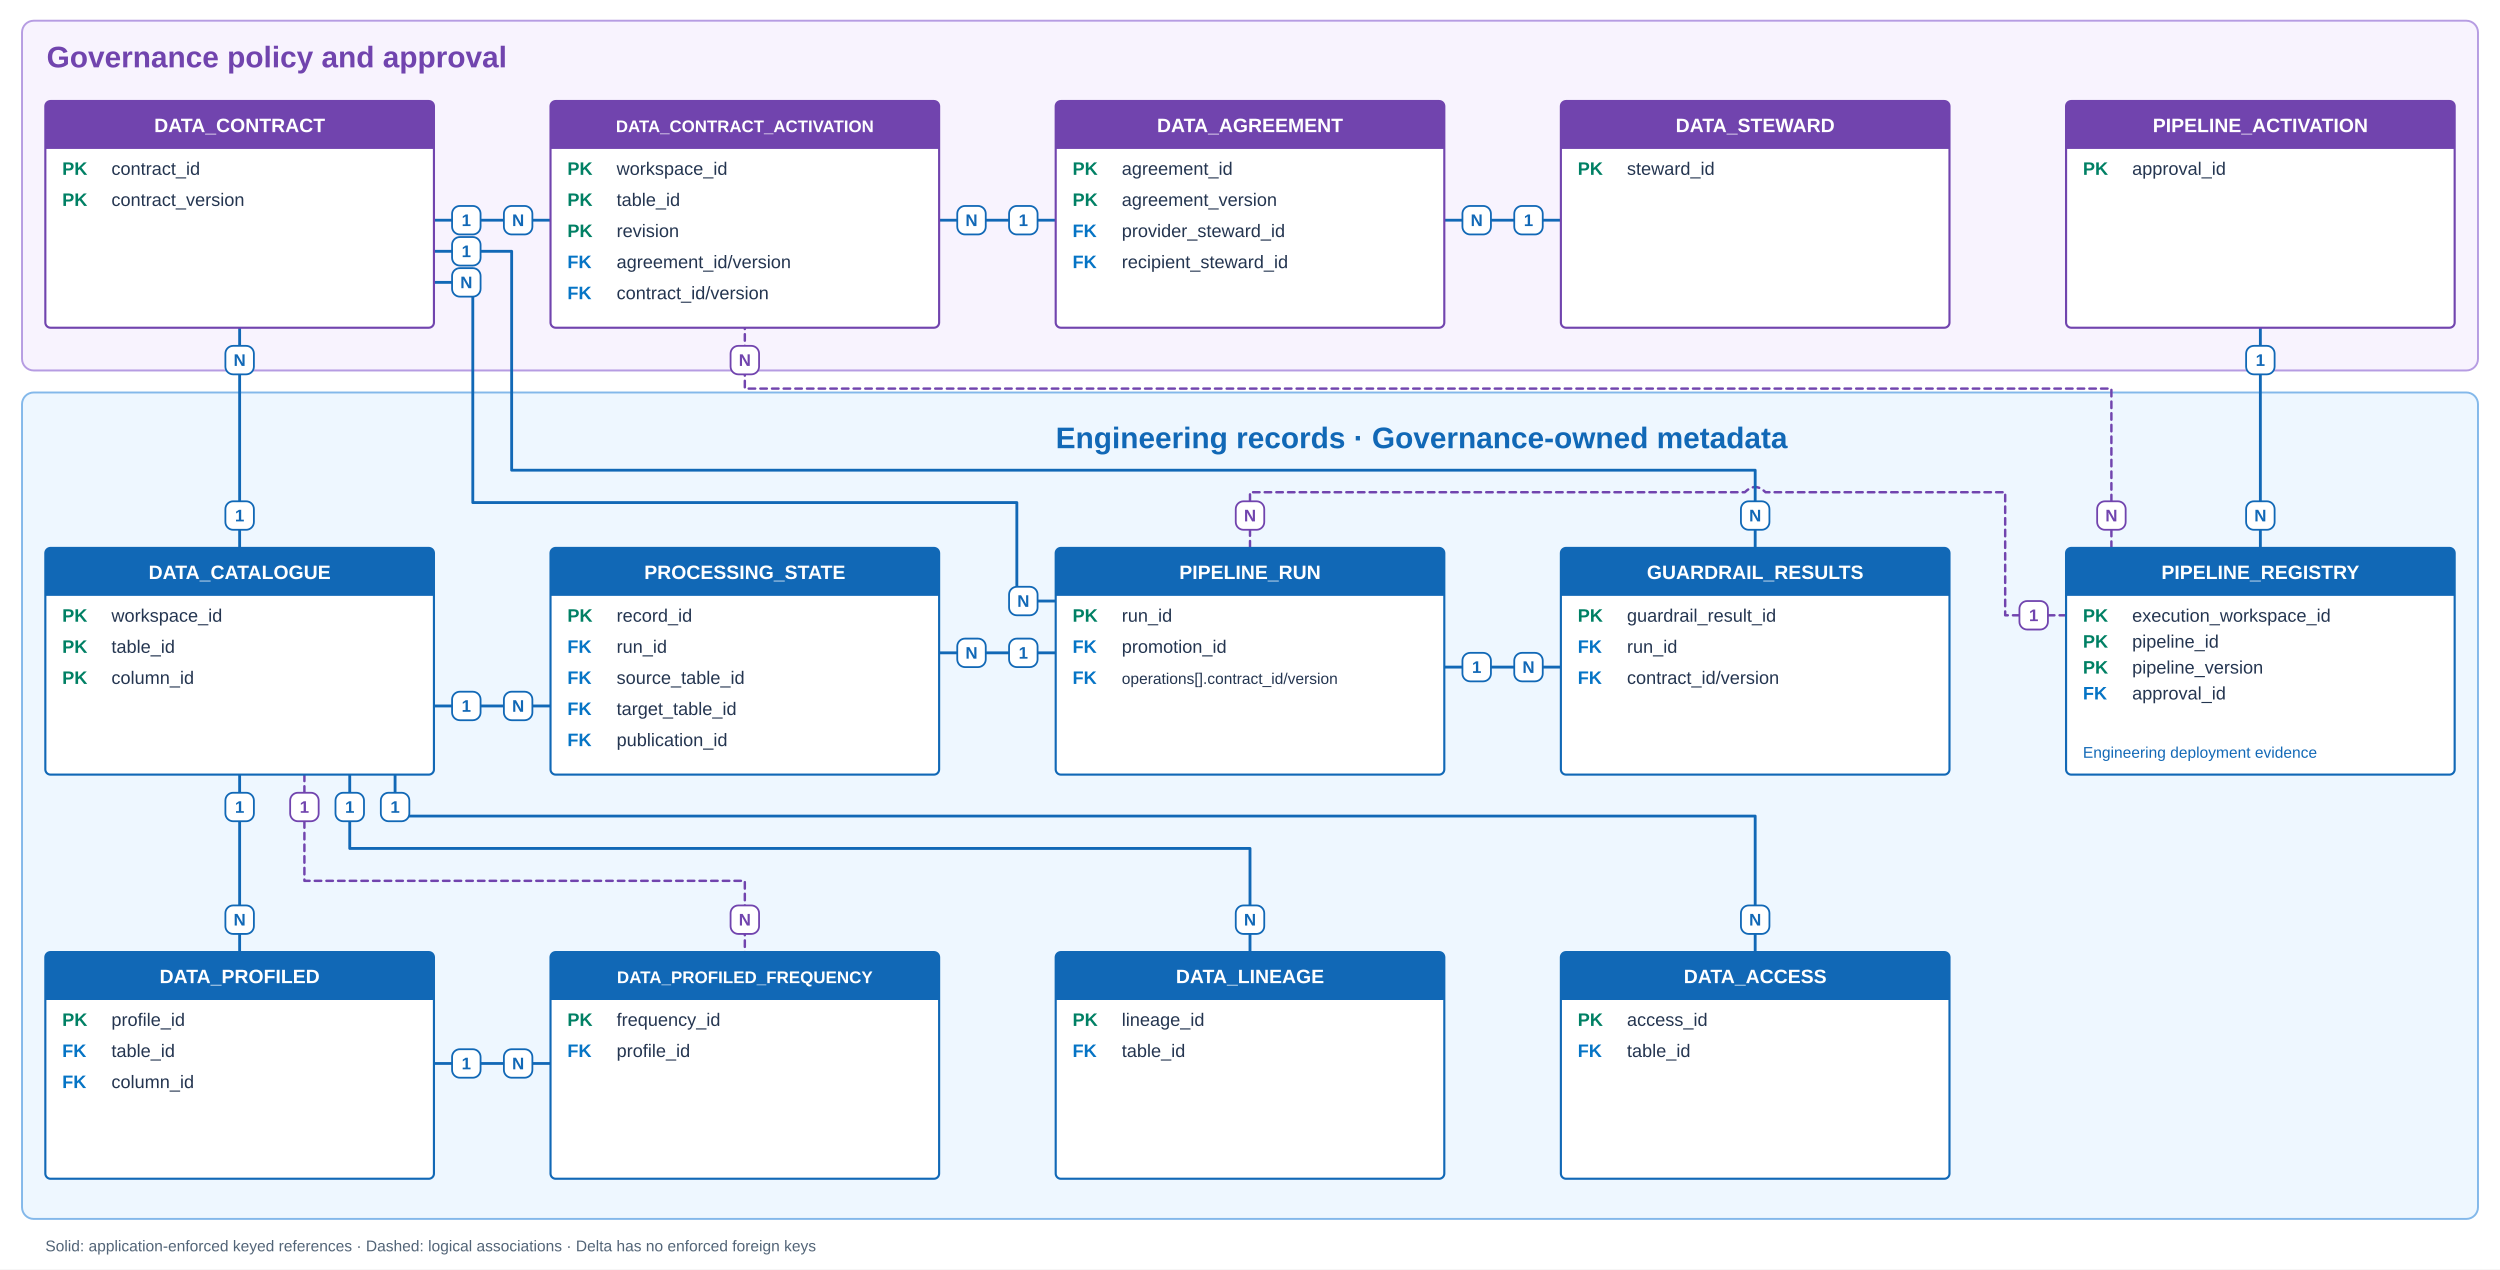
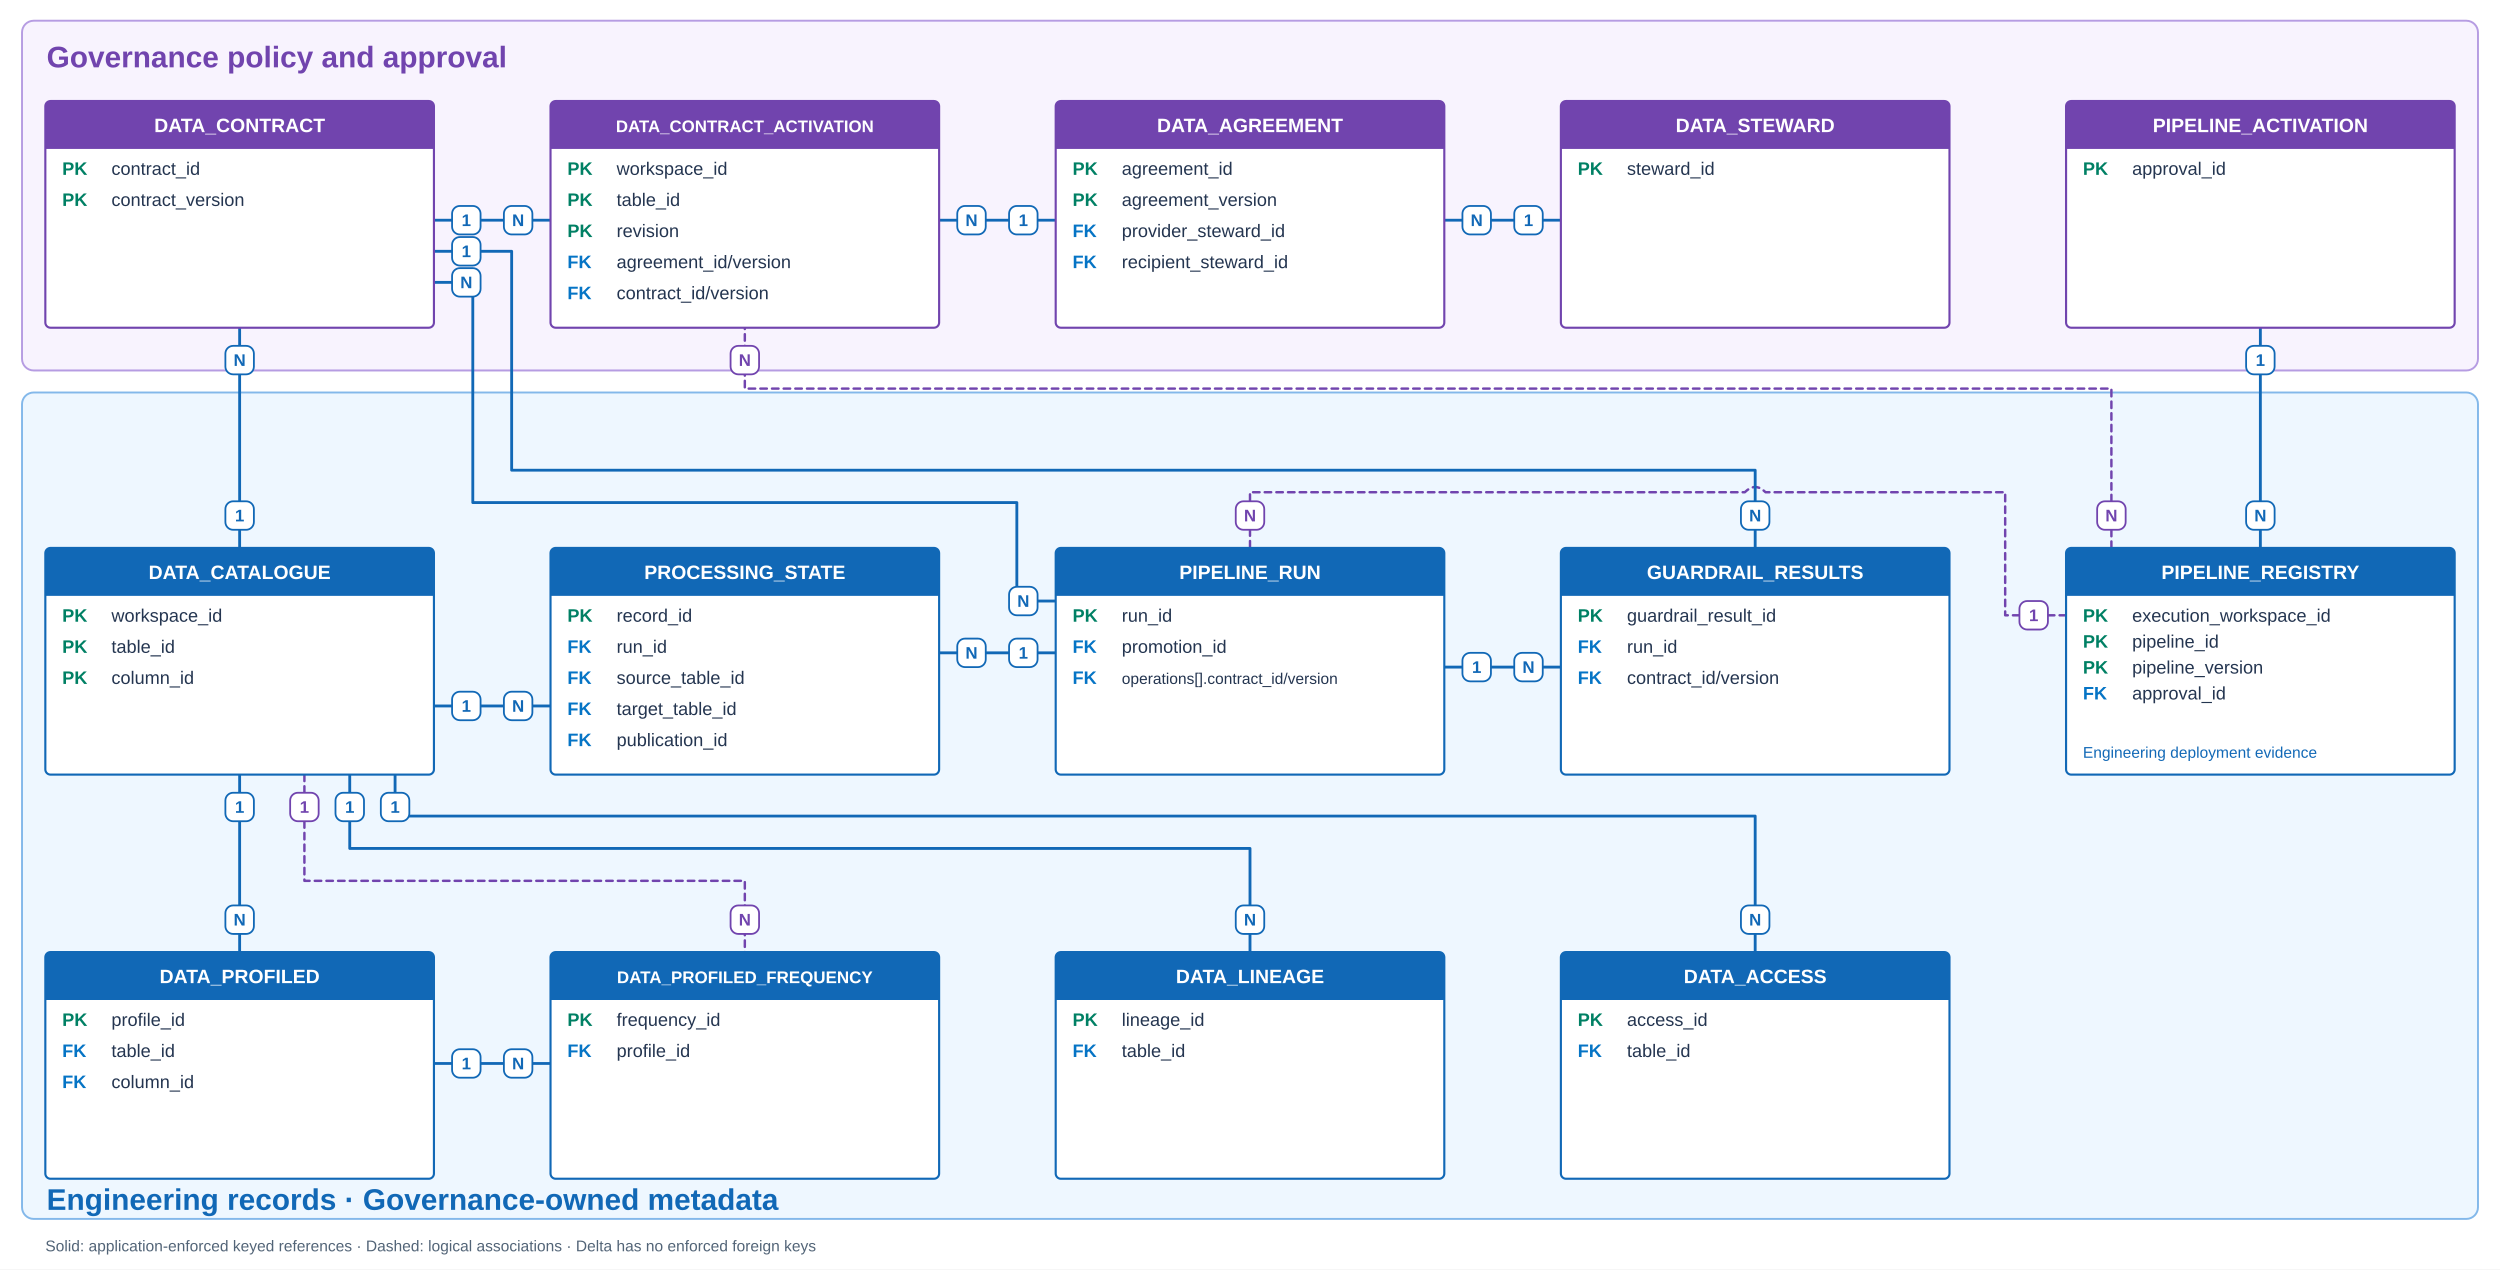
<svg xmlns="http://www.w3.org/2000/svg" xmlns:xlink="http://www.w3.org/1999/xlink" width="1930" height="980" viewBox="0 0 1930 980" role="img" aria-label="FabricOps metadata relationship diagram">
  <rect width="1930" height="980" fill="#FFFFFF" />
  <rect x="17" y="16" width="1896" height="270" rx="9" fill="#F8F3FE" stroke="#B69CE2" stroke-width="1.5" />
  <rect x="17" y="303" width="1896" height="638" rx="9" fill="#EEF7FF" stroke="#83B8EA" stroke-width="1.5" />
  <text x="36" y="52" font-size="23" font-family="Arial, sans-serif" font-weight="700" fill="#7144AE">Governance policy and approval</text>
-   <text x="815" y="346" font-size="23" font-family="Arial, sans-serif" font-weight="700" fill="#1168B6">Engineering records · Governance-owned metadata</text>
+   <text x="36" y="934" font-size="23" font-family="Arial, sans-serif" font-weight="700" fill="#1168B6">Engineering records · Governance-owned metadata</text>
  <g id="metadata-er-relationships" aria-label="Metadata table relationships">
    <g class="metadata-er-relationship" data-from="DATA_STEWARD" data-to="DATA_AGREEMENT" data-cardinality="1-N" data-kind="physical">
      <path d="M1205 170H1115" fill="none" stroke="#1168B6" stroke-width="2.2" stroke-linecap="round" stroke-linejoin="round" />
      <rect x="1169" y="159" width="22" height="22" rx="6" fill="#FFFFFF" stroke="#1168B6" stroke-width="1.4" />
      <text x="1180" y="174.5" text-anchor="middle" font-size="13" font-weight="700" font-family="Arial, sans-serif" fill="#1168B6">1</text>
      <rect x="1129" y="159" width="22" height="22" rx="6" fill="#FFFFFF" stroke="#1168B6" stroke-width="1.4" />
      <text x="1140" y="174.5" text-anchor="middle" font-size="13" font-weight="700" font-family="Arial, sans-serif" fill="#1168B6">N</text>
    </g>
    <g class="metadata-er-relationship" data-from="DATA_AGREEMENT" data-to="DATA_CONTRACT_ACTIVATION" data-cardinality="1-N" data-kind="physical">
      <path d="M815 170H725" fill="none" stroke="#1168B6" stroke-width="2.2" stroke-linecap="round" stroke-linejoin="round" />
      <rect x="779" y="159" width="22" height="22" rx="6" fill="#FFFFFF" stroke="#1168B6" stroke-width="1.4" />
      <text x="790" y="174.5" text-anchor="middle" font-size="13" font-weight="700" font-family="Arial, sans-serif" fill="#1168B6">1</text>
      <rect x="739" y="159" width="22" height="22" rx="6" fill="#FFFFFF" stroke="#1168B6" stroke-width="1.4" />
      <text x="750" y="174.5" text-anchor="middle" font-size="13" font-weight="700" font-family="Arial, sans-serif" fill="#1168B6">N</text>
    </g>
    <g class="metadata-er-relationship" data-from="PIPELINE_ACTIVATION" data-to="PIPELINE_REGISTRY" data-cardinality="1-N" data-kind="physical">
      <path d="M1745 253V423" fill="none" stroke="#1168B6" stroke-width="2.2" stroke-linecap="round" stroke-linejoin="round" />
      <rect x="1734" y="267" width="22" height="22" rx="6" fill="#FFFFFF" stroke="#1168B6" stroke-width="1.4" />
      <text x="1745" y="282.5" text-anchor="middle" font-size="13" font-weight="700" font-family="Arial, sans-serif" fill="#1168B6">1</text>
      <rect x="1734" y="387" width="22" height="22" rx="6" fill="#FFFFFF" stroke="#1168B6" stroke-width="1.4" />
      <text x="1745" y="402.5" text-anchor="middle" font-size="13" font-weight="700" font-family="Arial, sans-serif" fill="#1168B6">N</text>
    </g>
    <g class="metadata-er-relationship" data-from="PIPELINE_REGISTRY" data-to="DATA_CONTRACT_ACTIVATION" data-cardinality="N-N" data-kind="logical">
      <path d="M1630 423V300H575V253" fill="none" stroke="#7144AE" stroke-width="1.9" stroke-linecap="round" stroke-linejoin="round" stroke-dasharray="5 4" />
      <rect x="1619" y="387" width="22" height="22" rx="6" fill="#FFFFFF" stroke="#7144AE" stroke-width="1.4" />
      <text x="1630" y="402.5" text-anchor="middle" font-size="13" font-weight="700" font-family="Arial, sans-serif" fill="#7144AE">N</text>
      <rect x="564" y="267" width="22" height="22" rx="6" fill="#FFFFFF" stroke="#7144AE" stroke-width="1.4" />
      <text x="575" y="282.5" text-anchor="middle" font-size="13" font-weight="700" font-family="Arial, sans-serif" fill="#7144AE">N</text>
    </g>
    <g class="metadata-er-relationship" data-from="DATA_CONTRACT_ACTIVATION" data-to="DATA_CONTRACT" data-cardinality="N-1" data-kind="physical">
      <path d="M425 170H335" fill="none" stroke="#1168B6" stroke-width="2.2" stroke-linecap="round" stroke-linejoin="round" />
      <rect x="389" y="159" width="22" height="22" rx="6" fill="#FFFFFF" stroke="#1168B6" stroke-width="1.4" />
      <text x="400" y="174.5" text-anchor="middle" font-size="13" font-weight="700" font-family="Arial, sans-serif" fill="#1168B6">N</text>
      <rect x="349" y="159" width="22" height="22" rx="6" fill="#FFFFFF" stroke="#1168B6" stroke-width="1.4" />
      <text x="360" y="174.5" text-anchor="middle" font-size="13" font-weight="700" font-family="Arial, sans-serif" fill="#1168B6">1</text>
    </g>
    <g class="metadata-er-relationship" data-from="PIPELINE_RUN" data-to="DATA_CONTRACT" data-cardinality="N-N" data-kind="nested">
      <path d="M815 464H785V388H365V218H335" fill="none" stroke="#1168B6" stroke-width="2.2" stroke-linecap="round" stroke-linejoin="round" />
      <rect x="779" y="453" width="22" height="22" rx="6" fill="#FFFFFF" stroke="#1168B6" stroke-width="1.4" />
      <text x="790" y="468.5" text-anchor="middle" font-size="13" font-weight="700" font-family="Arial, sans-serif" fill="#1168B6">N</text>
      <rect x="349" y="207" width="22" height="22" rx="6" fill="#FFFFFF" stroke="#1168B6" stroke-width="1.4" />
      <text x="360" y="222.5" text-anchor="middle" font-size="13" font-weight="700" font-family="Arial, sans-serif" fill="#1168B6">N</text>
    </g>
    <g class="metadata-er-relationship" data-from="PIPELINE_REGISTRY" data-to="PIPELINE_RUN" data-cardinality="1-N" data-kind="logical">
      <path d="M1595 475H1548V380H1363Q1355 372 1347 380H965V423" fill="none" stroke="#7144AE" stroke-width="1.9" stroke-linecap="round" stroke-linejoin="round" stroke-dasharray="5 4" />
      <rect x="1559" y="464" width="22" height="22" rx="6" fill="#FFFFFF" stroke="#7144AE" stroke-width="1.4" />
      <text x="1570" y="479.5" text-anchor="middle" font-size="13" font-weight="700" font-family="Arial, sans-serif" fill="#7144AE">1</text>
      <rect x="954" y="387" width="22" height="22" rx="6" fill="#FFFFFF" stroke="#7144AE" stroke-width="1.4" />
      <text x="965" y="402.5" text-anchor="middle" font-size="13" font-weight="700" font-family="Arial, sans-serif" fill="#7144AE">N</text>
    </g>
    <g class="metadata-er-relationship" data-from="DATA_CATALOGUE" data-to="DATA_CONTRACT" data-cardinality="1-N" data-kind="physical">
      <path d="M185 423V253" fill="none" stroke="#1168B6" stroke-width="2.2" stroke-linecap="round" stroke-linejoin="round" />
      <rect x="174" y="387" width="22" height="22" rx="6" fill="#FFFFFF" stroke="#1168B6" stroke-width="1.4" />
      <text x="185" y="402.5" text-anchor="middle" font-size="13" font-weight="700" font-family="Arial, sans-serif" fill="#1168B6">1</text>
      <rect x="174" y="267" width="22" height="22" rx="6" fill="#FFFFFF" stroke="#1168B6" stroke-width="1.4" />
      <text x="185" y="282.5" text-anchor="middle" font-size="13" font-weight="700" font-family="Arial, sans-serif" fill="#1168B6">N</text>
    </g>
    <g class="metadata-er-relationship" data-from="PIPELINE_RUN" data-to="GUARDRAIL_RESULTS" data-cardinality="1-N" data-kind="physical">
      <path d="M1115 515H1205" fill="none" stroke="#1168B6" stroke-width="2.2" stroke-linecap="round" stroke-linejoin="round" />
      <rect x="1129" y="504" width="22" height="22" rx="6" fill="#FFFFFF" stroke="#1168B6" stroke-width="1.4" />
      <text x="1140" y="519.5" text-anchor="middle" font-size="13" font-weight="700" font-family="Arial, sans-serif" fill="#1168B6">1</text>
      <rect x="1169" y="504" width="22" height="22" rx="6" fill="#FFFFFF" stroke="#1168B6" stroke-width="1.4" />
      <text x="1180" y="519.5" text-anchor="middle" font-size="13" font-weight="700" font-family="Arial, sans-serif" fill="#1168B6">N</text>
    </g>
    <g class="metadata-er-relationship" data-from="PIPELINE_RUN" data-to="PROCESSING_STATE" data-cardinality="1-N" data-kind="physical">
      <path d="M815 504H725" fill="none" stroke="#1168B6" stroke-width="2.2" stroke-linecap="round" stroke-linejoin="round" />
      <rect x="779" y="493" width="22" height="22" rx="6" fill="#FFFFFF" stroke="#1168B6" stroke-width="1.4" />
      <text x="790" y="508.5" text-anchor="middle" font-size="13" font-weight="700" font-family="Arial, sans-serif" fill="#1168B6">1</text>
      <rect x="739" y="493" width="22" height="22" rx="6" fill="#FFFFFF" stroke="#1168B6" stroke-width="1.4" />
      <text x="750" y="508.5" text-anchor="middle" font-size="13" font-weight="700" font-family="Arial, sans-serif" fill="#1168B6">N</text>
    </g>
    <g class="metadata-er-relationship" data-from="DATA_CATALOGUE" data-to="PROCESSING_STATE" data-cardinality="1-N" data-kind="physical">
      <path d="M335 545H425" fill="none" stroke="#1168B6" stroke-width="2.2" stroke-linecap="round" stroke-linejoin="round" />
      <rect x="349" y="534" width="22" height="22" rx="6" fill="#FFFFFF" stroke="#1168B6" stroke-width="1.4" />
      <text x="360" y="549.5" text-anchor="middle" font-size="13" font-weight="700" font-family="Arial, sans-serif" fill="#1168B6">1</text>
      <rect x="389" y="534" width="22" height="22" rx="6" fill="#FFFFFF" stroke="#1168B6" stroke-width="1.4" />
      <text x="400" y="549.5" text-anchor="middle" font-size="13" font-weight="700" font-family="Arial, sans-serif" fill="#1168B6">N</text>
    </g>
    <g class="metadata-er-relationship" data-from="DATA_CATALOGUE" data-to="DATA_PROFILED" data-cardinality="1-N" data-kind="physical">
      <path d="M185 598V735" fill="none" stroke="#1168B6" stroke-width="2.2" stroke-linecap="round" stroke-linejoin="round" />
      <rect x="174" y="612" width="22" height="22" rx="6" fill="#FFFFFF" stroke="#1168B6" stroke-width="1.4" />
      <text x="185" y="627.5" text-anchor="middle" font-size="13" font-weight="700" font-family="Arial, sans-serif" fill="#1168B6">1</text>
      <rect x="174" y="699" width="22" height="22" rx="6" fill="#FFFFFF" stroke="#1168B6" stroke-width="1.4" />
      <text x="185" y="714.5" text-anchor="middle" font-size="13" font-weight="700" font-family="Arial, sans-serif" fill="#1168B6">N</text>
    </g>
    <g class="metadata-er-relationship" data-from="DATA_CATALOGUE" data-to="DATA_PROFILED_FREQUENCY" data-cardinality="1-N" data-kind="logical">
      <path d="M235 598V680H575V735" fill="none" stroke="#7144AE" stroke-width="1.9" stroke-linecap="round" stroke-linejoin="round" stroke-dasharray="5 4" />
      <rect x="224" y="612" width="22" height="22" rx="6" fill="#FFFFFF" stroke="#7144AE" stroke-width="1.4" />
      <text x="235" y="627.5" text-anchor="middle" font-size="13" font-weight="700" font-family="Arial, sans-serif" fill="#7144AE">1</text>
      <rect x="564" y="699" width="22" height="22" rx="6" fill="#FFFFFF" stroke="#7144AE" stroke-width="1.4" />
      <text x="575" y="714.5" text-anchor="middle" font-size="13" font-weight="700" font-family="Arial, sans-serif" fill="#7144AE">N</text>
    </g>
    <g class="metadata-er-relationship" data-from="DATA_CATALOGUE" data-to="DATA_LINEAGE" data-cardinality="1-N" data-kind="physical">
      <path d="M270 598V655H965V735" fill="none" stroke="#1168B6" stroke-width="2.2" stroke-linecap="round" stroke-linejoin="round" />
      <rect x="259" y="612" width="22" height="22" rx="6" fill="#FFFFFF" stroke="#1168B6" stroke-width="1.4" />
      <text x="270" y="627.5" text-anchor="middle" font-size="13" font-weight="700" font-family="Arial, sans-serif" fill="#1168B6">1</text>
      <rect x="954" y="699" width="22" height="22" rx="6" fill="#FFFFFF" stroke="#1168B6" stroke-width="1.4" />
      <text x="965" y="714.5" text-anchor="middle" font-size="13" font-weight="700" font-family="Arial, sans-serif" fill="#1168B6">N</text>
    </g>
    <g class="metadata-er-relationship" data-from="DATA_CATALOGUE" data-to="DATA_ACCESS" data-cardinality="1-N" data-kind="physical">
      <path d="M305 598V630H1355V735" fill="none" stroke="#1168B6" stroke-width="2.2" stroke-linecap="round" stroke-linejoin="round" />
      <rect x="294" y="612" width="22" height="22" rx="6" fill="#FFFFFF" stroke="#1168B6" stroke-width="1.4" />
      <text x="305" y="627.5" text-anchor="middle" font-size="13" font-weight="700" font-family="Arial, sans-serif" fill="#1168B6">1</text>
      <rect x="1344" y="699" width="22" height="22" rx="6" fill="#FFFFFF" stroke="#1168B6" stroke-width="1.4" />
      <text x="1355" y="714.5" text-anchor="middle" font-size="13" font-weight="700" font-family="Arial, sans-serif" fill="#1168B6">N</text>
    </g>
    <g class="metadata-er-relationship" data-from="DATA_PROFILED" data-to="DATA_PROFILED_FREQUENCY" data-cardinality="1-N" data-kind="physical">
      <path d="M335 821H425" fill="none" stroke="#1168B6" stroke-width="2.2" stroke-linecap="round" stroke-linejoin="round" />
      <rect x="349" y="810" width="22" height="22" rx="6" fill="#FFFFFF" stroke="#1168B6" stroke-width="1.4" />
      <text x="360" y="825.5" text-anchor="middle" font-size="13" font-weight="700" font-family="Arial, sans-serif" fill="#1168B6">1</text>
      <rect x="389" y="810" width="22" height="22" rx="6" fill="#FFFFFF" stroke="#1168B6" stroke-width="1.4" />
      <text x="400" y="825.5" text-anchor="middle" font-size="13" font-weight="700" font-family="Arial, sans-serif" fill="#1168B6">N</text>
    </g>
    <g class="metadata-er-relationship" data-from="DATA_CONTRACT" data-to="GUARDRAIL_RESULTS" data-cardinality="1-N" data-kind="physical">
      <path d="M335 194H395V363H1355V423" fill="none" stroke="#1168B6" stroke-width="2.2" stroke-linecap="round" stroke-linejoin="round" />
      <rect x="349" y="183" width="22" height="22" rx="6" fill="#FFFFFF" stroke="#1168B6" stroke-width="1.4" />
      <text x="360" y="198.5" text-anchor="middle" font-size="13" font-weight="700" font-family="Arial, sans-serif" fill="#1168B6">1</text>
      <rect x="1344" y="387" width="22" height="22" rx="6" fill="#FFFFFF" stroke="#1168B6" stroke-width="1.4" />
      <text x="1355" y="402.5" text-anchor="middle" font-size="13" font-weight="700" font-family="Arial, sans-serif" fill="#1168B6">N</text>
    </g>
  </g>
  <a xlink:href="https://voycepeh.github.io/FabricOps-Starter-Kit/reference/metadata/metadata_data_steward/" target="_blank">
    <rect x="1205" y="78" width="300" height="175" rx="4" fill="white" stroke="#7144AE" stroke-width="1.65" />
    <path d="M1209 78H1501Q1505 78 1505 82V115H1205V82Q1205 78 1209 78Z" fill="#7144AE" />
    <text x="1355" y="102" text-anchor="middle" font-size="15" font-weight="700" font-family="Arial, sans-serif" fill="white">DATA_STEWARD</text>
    <text x="1218" y="135" fill="#008064" font-weight="700" font-size="14" font-family="Arial, sans-serif">PK</text>
    <text x="1256" y="135" fill="#243550" font-size="14" font-family="Arial, sans-serif">steward_id</text>
  </a>
  <a xlink:href="https://voycepeh.github.io/FabricOps-Starter-Kit/reference/metadata/metadata_data_agreement/" target="_blank">
    <rect x="815" y="78" width="300" height="175" rx="4" fill="white" stroke="#7144AE" stroke-width="1.65" />
    <path d="M819 78H1111Q1115 78 1115 82V115H815V82Q815 78 819 78Z" fill="#7144AE" />
    <text x="965" y="102" text-anchor="middle" font-size="15" font-weight="700" font-family="Arial, sans-serif" fill="white">DATA_AGREEMENT</text>
    <text x="828" y="135" fill="#008064" font-weight="700" font-size="14" font-family="Arial, sans-serif">PK</text>
    <text x="866" y="135" fill="#243550" font-size="14" font-family="Arial, sans-serif">agreement_id</text>
    <text x="828" y="159" fill="#008064" font-weight="700" font-size="14" font-family="Arial, sans-serif">PK</text>
    <text x="866" y="159" fill="#243550" font-size="14" font-family="Arial, sans-serif">agreement_version</text>
    <text x="828" y="183" fill="#0574C5" font-weight="700" font-size="14" font-family="Arial, sans-serif">FK</text>
    <text x="866" y="183" fill="#243550" font-size="14" font-family="Arial, sans-serif">provider_steward_id</text>
    <text x="828" y="207" fill="#0574C5" font-weight="700" font-size="14" font-family="Arial, sans-serif">FK</text>
    <text x="866" y="207" fill="#243550" font-size="14" font-family="Arial, sans-serif">recipient_steward_id</text>
  </a>
  <a xlink:href="https://voycepeh.github.io/FabricOps-Starter-Kit/reference/metadata/metadata_data_contract_activation/" target="_blank">
    <rect x="425" y="78" width="300" height="175" rx="4" fill="white" stroke="#7144AE" stroke-width="1.65" />
    <path d="M429 78H721Q725 78 725 82V115H425V82Q425 78 429 78Z" fill="#7144AE" />
    <text x="575" y="102" text-anchor="middle" font-size="13" font-weight="700" font-family="Arial, sans-serif" fill="white">DATA_CONTRACT_ACTIVATION</text>
    <text x="438" y="135" fill="#008064" font-weight="700" font-size="14" font-family="Arial, sans-serif">PK</text>
    <text x="476" y="135" fill="#243550" font-size="14" font-family="Arial, sans-serif">workspace_id</text>
    <text x="438" y="159" fill="#008064" font-weight="700" font-size="14" font-family="Arial, sans-serif">PK</text>
    <text x="476" y="159" fill="#243550" font-size="14" font-family="Arial, sans-serif">table_id</text>
    <text x="438" y="183" fill="#008064" font-weight="700" font-size="14" font-family="Arial, sans-serif">PK</text>
    <text x="476" y="183" fill="#243550" font-size="14" font-family="Arial, sans-serif">revision</text>
    <text x="438" y="207" fill="#0574C5" font-weight="700" font-size="14" font-family="Arial, sans-serif">FK</text>
    <text x="476" y="207" fill="#243550" font-size="14" font-family="Arial, sans-serif">agreement_id/version</text>
    <text x="438" y="231" fill="#0574C5" font-weight="700" font-size="14" font-family="Arial, sans-serif">FK</text>
    <text x="476" y="231" fill="#243550" font-size="14" font-family="Arial, sans-serif">contract_id/version</text>
  </a>
  <a xlink:href="https://voycepeh.github.io/FabricOps-Starter-Kit/reference/metadata/metadata_data_contract/" target="_blank">
    <rect x="35" y="78" width="300" height="175" rx="4" fill="white" stroke="#7144AE" stroke-width="1.65" />
    <path d="M39 78H331Q335 78 335 82V115H35V82Q35 78 39 78Z" fill="#7144AE" />
    <text x="185" y="102" text-anchor="middle" font-size="15" font-weight="700" font-family="Arial, sans-serif" fill="white">DATA_CONTRACT</text>
    <text x="48" y="135" fill="#008064" font-weight="700" font-size="14" font-family="Arial, sans-serif">PK</text>
    <text x="86" y="135" fill="#243550" font-size="14" font-family="Arial, sans-serif">contract_id</text>
    <text x="48" y="159" fill="#008064" font-weight="700" font-size="14" font-family="Arial, sans-serif">PK</text>
    <text x="86" y="159" fill="#243550" font-size="14" font-family="Arial, sans-serif">contract_version</text>
  </a>
  <a xlink:href="https://voycepeh.github.io/FabricOps-Starter-Kit/reference/metadata/metadata_guardrail_results/" target="_blank">
    <rect x="1205" y="423" width="300" height="175" rx="4" fill="white" stroke="#1168B6" stroke-width="1.65" />
    <path d="M1209 423H1501Q1505 423 1505 427V460H1205V427Q1205 423 1209 423Z" fill="#1168B6" />
    <text x="1355" y="447" text-anchor="middle" font-size="15" font-weight="700" font-family="Arial, sans-serif" fill="white">GUARDRAIL_RESULTS</text>
    <text x="1218" y="480" fill="#008064" font-weight="700" font-size="14" font-family="Arial, sans-serif">PK</text>
    <text x="1256" y="480" fill="#243550" font-size="14" font-family="Arial, sans-serif">guardrail_result_id</text>
    <text x="1218" y="504" fill="#0574C5" font-weight="700" font-size="14" font-family="Arial, sans-serif">FK</text>
    <text x="1256" y="504" fill="#243550" font-size="14" font-family="Arial, sans-serif">run_id</text>
    <text x="1218" y="528" fill="#0574C5" font-weight="700" font-size="14" font-family="Arial, sans-serif">FK</text>
    <text x="1256" y="528" fill="#243550" font-size="14" font-family="Arial, sans-serif">contract_id/version</text>
  </a>
  <a xlink:href="https://voycepeh.github.io/FabricOps-Starter-Kit/reference/metadata/metadata_pipeline_run/" target="_blank">
    <rect x="815" y="423" width="300" height="175" rx="4" fill="white" stroke="#1168B6" stroke-width="1.65" />
    <path d="M819 423H1111Q1115 423 1115 427V460H815V427Q815 423 819 423Z" fill="#1168B6" />
    <text x="965" y="447" text-anchor="middle" font-size="15" font-weight="700" font-family="Arial, sans-serif" fill="white">PIPELINE_RUN</text>
    <text x="828" y="480" fill="#008064" font-weight="700" font-size="14" font-family="Arial, sans-serif">PK</text>
    <text x="866" y="480" fill="#243550" font-size="14" font-family="Arial, sans-serif">run_id</text>
    <text x="828" y="504" fill="#0574C5" font-weight="700" font-size="14" font-family="Arial, sans-serif">FK</text>
    <text x="866" y="504" fill="#243550" font-size="14" font-family="Arial, sans-serif">promotion_id</text>
    <text x="828" y="528" fill="#0574C5" font-weight="700" font-size="14" font-family="Arial, sans-serif">FK</text>
    <text x="866" y="528" fill="#243550" font-size="12" font-family="Arial, sans-serif">operations[].contract_id/version</text>
  </a>
  <a xlink:href="https://voycepeh.github.io/FabricOps-Starter-Kit/reference/metadata/metadata_processing_state/" target="_blank">
    <rect x="425" y="423" width="300" height="175" rx="4" fill="white" stroke="#1168B6" stroke-width="1.65" />
    <path d="M429 423H721Q725 423 725 427V460H425V427Q425 423 429 423Z" fill="#1168B6" />
    <text x="575" y="447" text-anchor="middle" font-size="15" font-weight="700" font-family="Arial, sans-serif" fill="white">PROCESSING_STATE</text>
    <text x="438" y="480" fill="#008064" font-weight="700" font-size="14" font-family="Arial, sans-serif">PK</text>
    <text x="476" y="480" fill="#243550" font-size="14" font-family="Arial, sans-serif">record_id</text>
    <text x="438" y="504" fill="#0574C5" font-weight="700" font-size="14" font-family="Arial, sans-serif">FK</text>
    <text x="476" y="504" fill="#243550" font-size="14" font-family="Arial, sans-serif">run_id</text>
    <text x="438" y="528" fill="#0574C5" font-weight="700" font-size="14" font-family="Arial, sans-serif">FK</text>
    <text x="476" y="528" fill="#243550" font-size="14" font-family="Arial, sans-serif">source_table_id</text>
    <text x="438" y="552" fill="#0574C5" font-weight="700" font-size="14" font-family="Arial, sans-serif">FK</text>
    <text x="476" y="552" fill="#243550" font-size="14" font-family="Arial, sans-serif">target_table_id</text>
    <text x="438" y="576" fill="#0574C5" font-weight="700" font-size="14" font-family="Arial, sans-serif">FK</text>
    <text x="476" y="576" fill="#243550" font-size="14" font-family="Arial, sans-serif">publication_id</text>
  </a>
  <a xlink:href="https://voycepeh.github.io/FabricOps-Starter-Kit/reference/metadata/metadata_data_catalogue/" target="_blank">
    <rect x="35" y="423" width="300" height="175" rx="4" fill="white" stroke="#1168B6" stroke-width="1.65" />
    <path d="M39 423H331Q335 423 335 427V460H35V427Q35 423 39 423Z" fill="#1168B6" />
    <text x="185" y="447" text-anchor="middle" font-size="15" font-weight="700" font-family="Arial, sans-serif" fill="white">DATA_CATALOGUE</text>
    <text x="48" y="480" fill="#008064" font-weight="700" font-size="14" font-family="Arial, sans-serif">PK</text>
    <text x="86" y="480" fill="#243550" font-size="14" font-family="Arial, sans-serif">workspace_id</text>
    <text x="48" y="504" fill="#008064" font-weight="700" font-size="14" font-family="Arial, sans-serif">PK</text>
    <text x="86" y="504" fill="#243550" font-size="14" font-family="Arial, sans-serif">table_id</text>
    <text x="48" y="528" fill="#008064" font-weight="700" font-size="14" font-family="Arial, sans-serif">PK</text>
    <text x="86" y="528" fill="#243550" font-size="14" font-family="Arial, sans-serif">column_id</text>
  </a>
  <a xlink:href="https://voycepeh.github.io/FabricOps-Starter-Kit/reference/metadata/metadata_data_profiled_frequency/" target="_blank" transform="translate(0 -80)">
    <rect x="425" y="815" width="300" height="175" rx="4" fill="white" stroke="#1168B6" stroke-width="1.65" />
    <path d="M429 815H721Q725 815 725 819V852H425V819Q425 815 429 815Z" fill="#1168B6" />
    <text x="575" y="839" text-anchor="middle" font-size="13.1" font-weight="700" font-family="Arial, sans-serif" fill="white">DATA_PROFILED_FREQUENCY</text>
    <text x="438" y="872" fill="#008064" font-weight="700" font-size="14" font-family="Arial, sans-serif">PK</text>
    <text x="476" y="872" fill="#243550" font-size="14" font-family="Arial, sans-serif">frequency_id</text>
    <text x="438" y="896" fill="#0574C5" font-weight="700" font-size="14" font-family="Arial, sans-serif">FK</text>
    <text x="476" y="896" fill="#243550" font-size="14" font-family="Arial, sans-serif">profile_id</text>
  </a>
  <a xlink:href="https://voycepeh.github.io/FabricOps-Starter-Kit/reference/metadata/metadata_data_profiled/" target="_blank" transform="translate(0 -80)">
    <rect x="35" y="815" width="300" height="175" rx="4" fill="white" stroke="#1168B6" stroke-width="1.65" />
    <path d="M39 815H331Q335 815 335 819V852H35V819Q35 815 39 815Z" fill="#1168B6" />
    <text x="185" y="839" text-anchor="middle" font-size="15" font-weight="700" font-family="Arial, sans-serif" fill="white">DATA_PROFILED</text>
    <text x="48" y="872" fill="#008064" font-weight="700" font-size="14" font-family="Arial, sans-serif">PK</text>
    <text x="86" y="872" fill="#243550" font-size="14" font-family="Arial, sans-serif">profile_id</text>
    <text x="48" y="896" fill="#0574C5" font-weight="700" font-size="14" font-family="Arial, sans-serif">FK</text>
    <text x="86" y="896" fill="#243550" font-size="14" font-family="Arial, sans-serif">table_id</text>
    <text x="48" y="920" fill="#0574C5" font-weight="700" font-size="14" font-family="Arial, sans-serif">FK</text>
    <text x="86" y="920" fill="#243550" font-size="14" font-family="Arial, sans-serif">column_id</text>
  </a>
  <a xlink:href="https://voycepeh.github.io/FabricOps-Starter-Kit/reference/metadata/metadata_data_lineage/" target="_blank" transform="translate(0 -80)">
    <rect x="815" y="815" width="300" height="175" rx="4" fill="white" stroke="#1168B6" stroke-width="1.65" />
    <path d="M819 815H1111Q1115 815 1115 819V852H815V819Q815 815 819 815Z" fill="#1168B6" />
    <text x="965" y="839" text-anchor="middle" font-size="15" font-weight="700" font-family="Arial, sans-serif" fill="white">DATA_LINEAGE</text>
    <text x="828" y="872" fill="#008064" font-weight="700" font-size="14" font-family="Arial, sans-serif">PK</text>
    <text x="866" y="872" fill="#243550" font-size="14" font-family="Arial, sans-serif">lineage_id</text>
    <text x="828" y="896" fill="#0574C5" font-weight="700" font-size="14" font-family="Arial, sans-serif">FK</text>
    <text x="866" y="896" fill="#243550" font-size="14" font-family="Arial, sans-serif">table_id</text>
  </a>
  <a xlink:href="https://voycepeh.github.io/FabricOps-Starter-Kit/reference/metadata/metadata_data_access/" target="_blank" transform="translate(0 -80)">
    <rect x="1205" y="815" width="300" height="175" rx="4" fill="white" stroke="#1168B6" stroke-width="1.65" />
    <path d="M1209 815H1501Q1505 815 1505 819V852H1205V819Q1205 815 1209 815Z" fill="#1168B6" />
    <text x="1355" y="839" text-anchor="middle" font-size="15" font-weight="700" font-family="Arial, sans-serif" fill="white">DATA_ACCESS</text>
    <text x="1218" y="872" fill="#008064" font-weight="700" font-size="14" font-family="Arial, sans-serif">PK</text>
    <text x="1256" y="872" fill="#243550" font-size="14" font-family="Arial, sans-serif">access_id</text>
    <text x="1218" y="896" fill="#0574C5" font-weight="700" font-size="14" font-family="Arial, sans-serif">FK</text>
    <text x="1256" y="896" fill="#243550" font-size="14" font-family="Arial, sans-serif">table_id</text>
  </a>
  <a xlink:href="https://voycepeh.github.io/FabricOps-Starter-Kit/reference/metadata/metadata_pipeline_activation/" target="_blank">
    <rect x="1595" y="78" width="300" height="175" rx="4" fill="white" stroke="#7144AE" stroke-width="1.65" />
    <path d="M1599 78H1891Q1895 78 1895 82V115H1595V82Q1595 78 1599 78Z" fill="#7144AE" />
    <text x="1745" y="102" text-anchor="middle" font-size="15" font-weight="700" font-family="Arial, sans-serif" fill="white">PIPELINE_ACTIVATION</text>
    <text x="1608" y="135" fill="#008064" font-weight="700" font-size="14" font-family="Arial, sans-serif">PK</text>
    <text x="1646" y="135" fill="#243550" font-size="14" font-family="Arial, sans-serif">approval_id</text>
  </a>
  <a xlink:href="https://voycepeh.github.io/FabricOps-Starter-Kit/reference/metadata/metadata_pipeline_registry/" target="_blank">
    <rect x="1595" y="423" width="300" height="175" rx="4" fill="white" stroke="#1168B6" stroke-width="1.65" />
    <path d="M1599 423H1891Q1895 423 1895 427V460H1595V427Q1595 423 1599 423Z" fill="#1168B6" />
    <text x="1745" y="447" text-anchor="middle" font-size="15" font-weight="700" font-family="Arial, sans-serif" fill="white">PIPELINE_REGISTRY</text>
    <text x="1608" y="480" fill="#008064" font-weight="700" font-size="14" font-family="Arial, sans-serif">PK</text>
    <text x="1646" y="480" fill="#243550" font-size="14" font-family="Arial, sans-serif">execution_workspace_id</text>
    <text x="1608" y="500" fill="#008064" font-weight="700" font-size="14" font-family="Arial, sans-serif">PK</text>
    <text x="1646" y="500" fill="#243550" font-size="14" font-family="Arial, sans-serif">pipeline_id</text>
    <text x="1608" y="520" fill="#008064" font-weight="700" font-size="14" font-family="Arial, sans-serif">PK</text>
    <text x="1646" y="520" fill="#243550" font-size="14" font-family="Arial, sans-serif">pipeline_version</text>
    <text x="1608" y="540" fill="#0574C5" font-weight="700" font-size="14" font-family="Arial, sans-serif">FK</text>
    <text x="1646" y="540" fill="#243550" font-size="14" font-family="Arial, sans-serif">approval_id</text>
    <text x="1608" y="585" fill="#1168B6" font-size="12" font-family="Arial, sans-serif">Engineering deployment evidence</text>
  </a>
  <text x="35" y="966" font-size="12" font-family="Arial, sans-serif" fill="#526477">Solid: application-enforced keyed references · Dashed: logical associations · Delta has no enforced foreign keys</text>
</svg>
